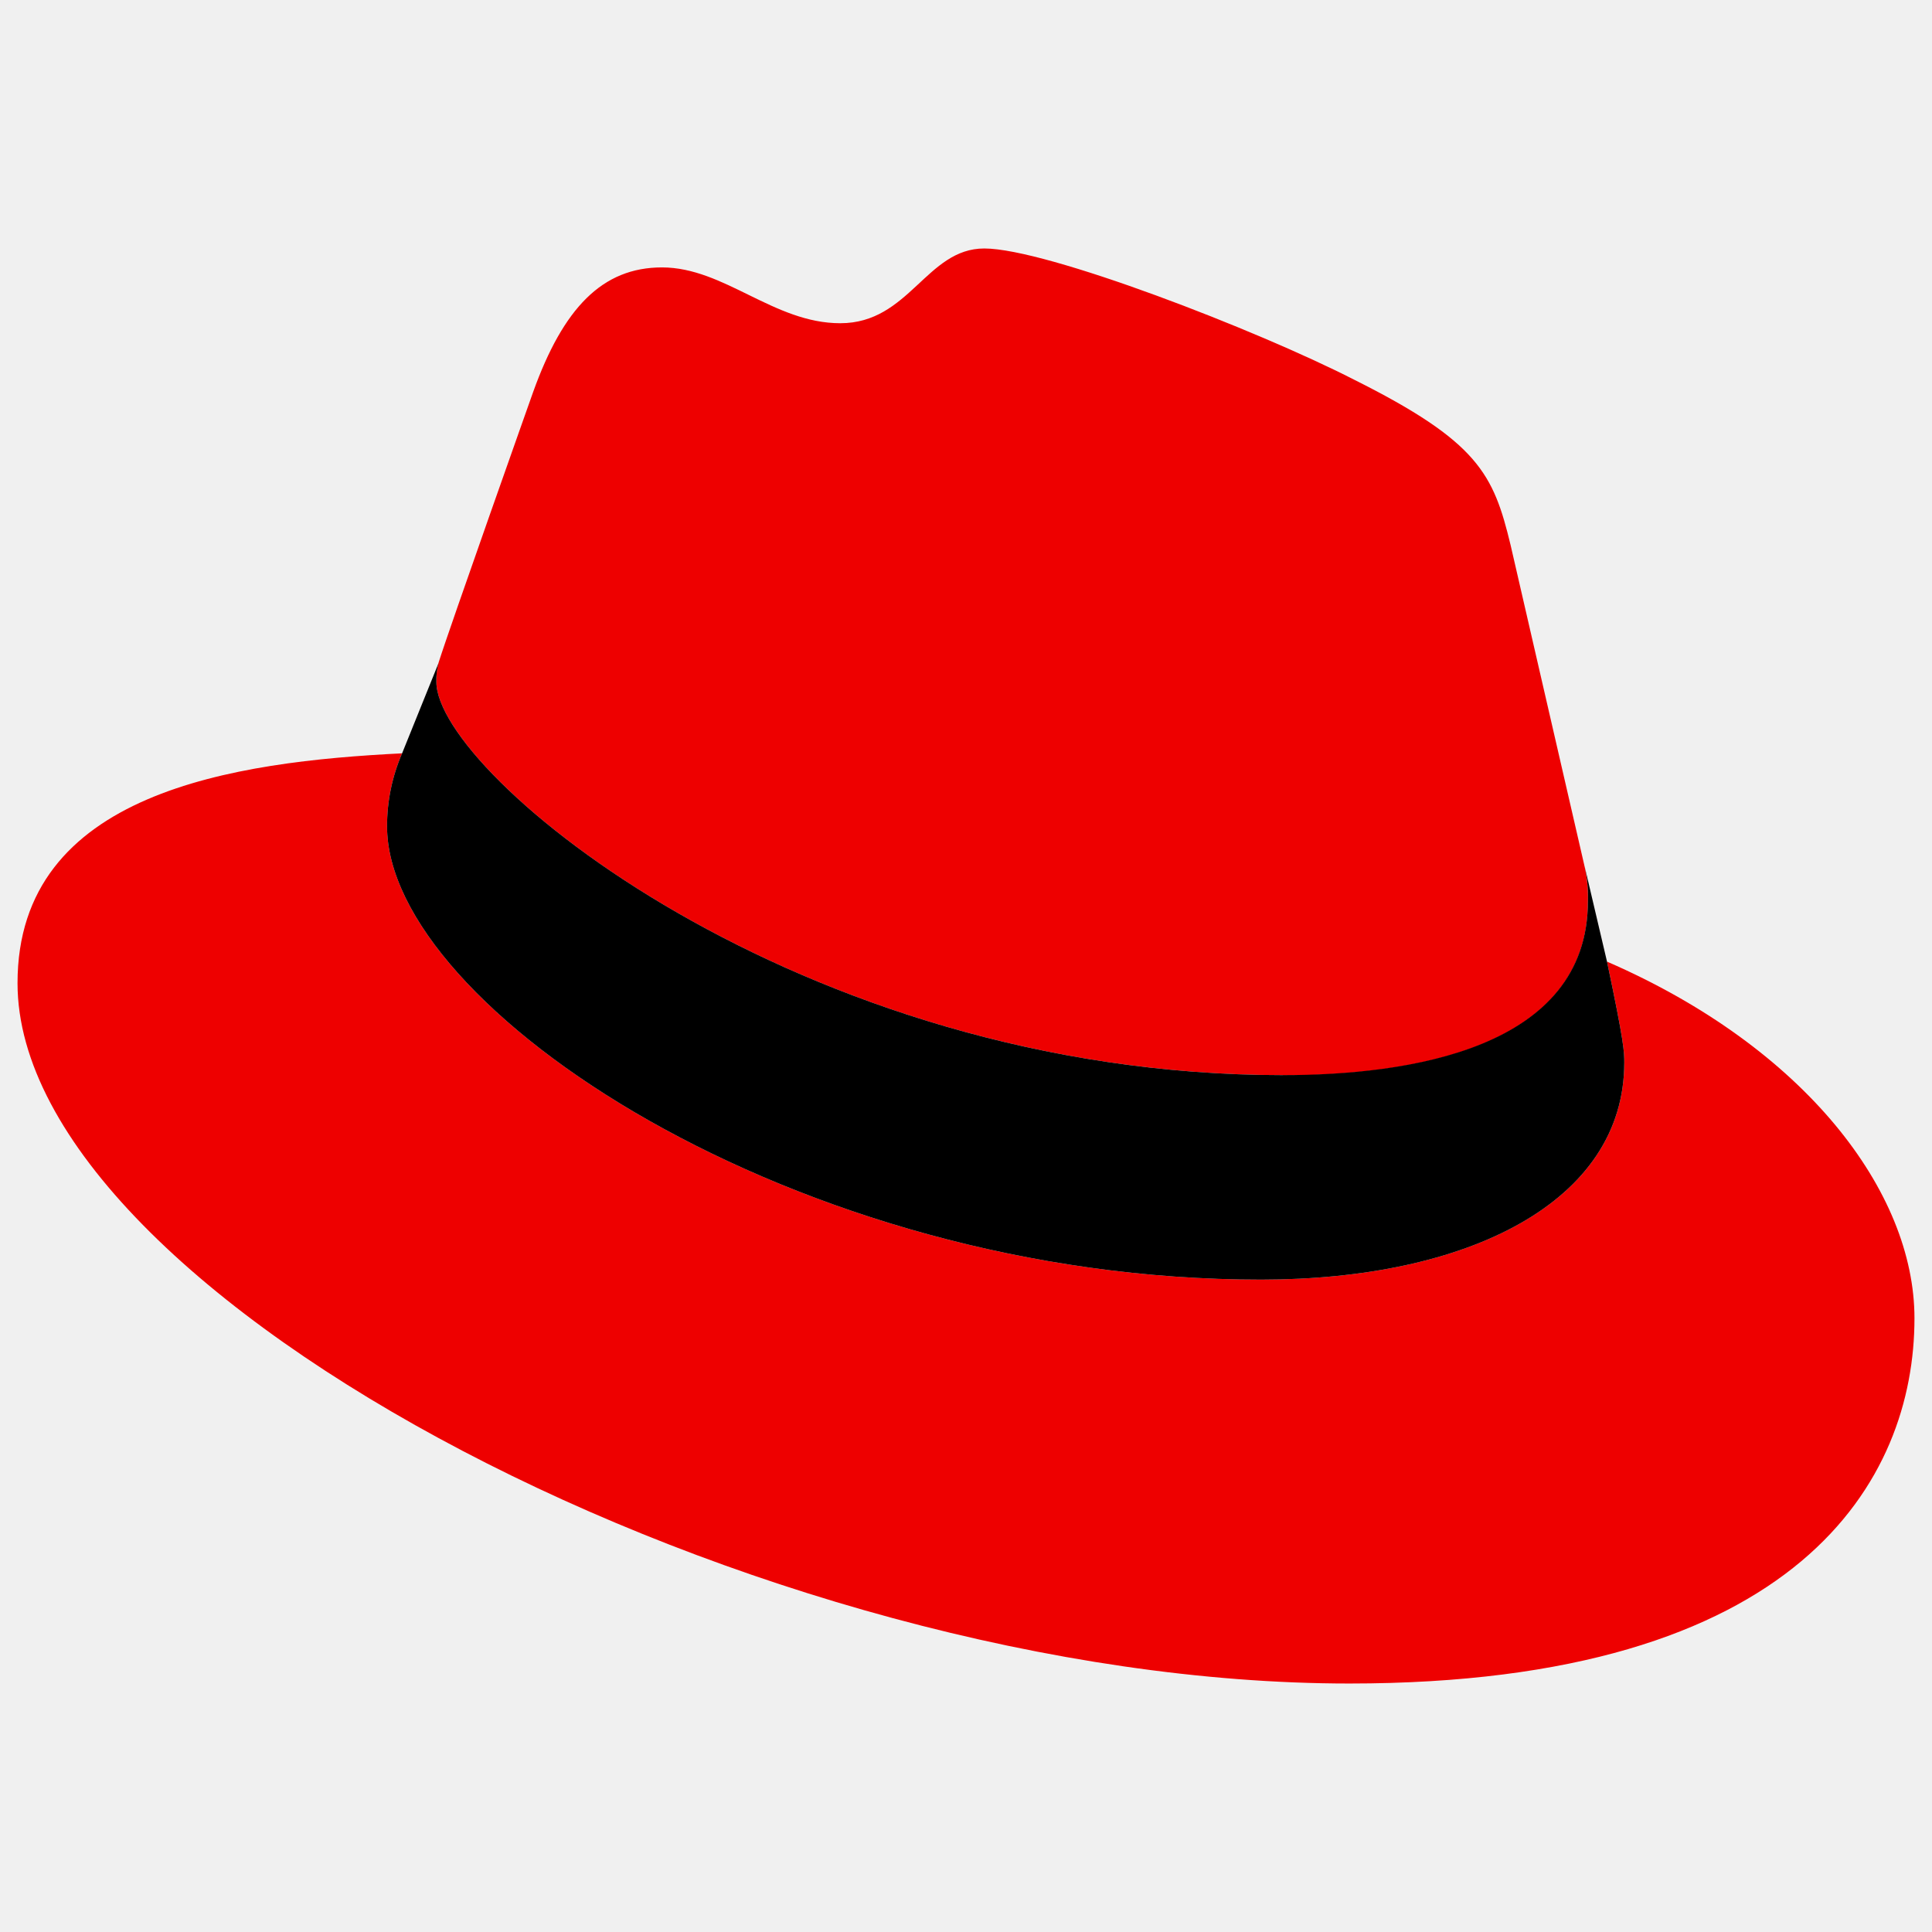
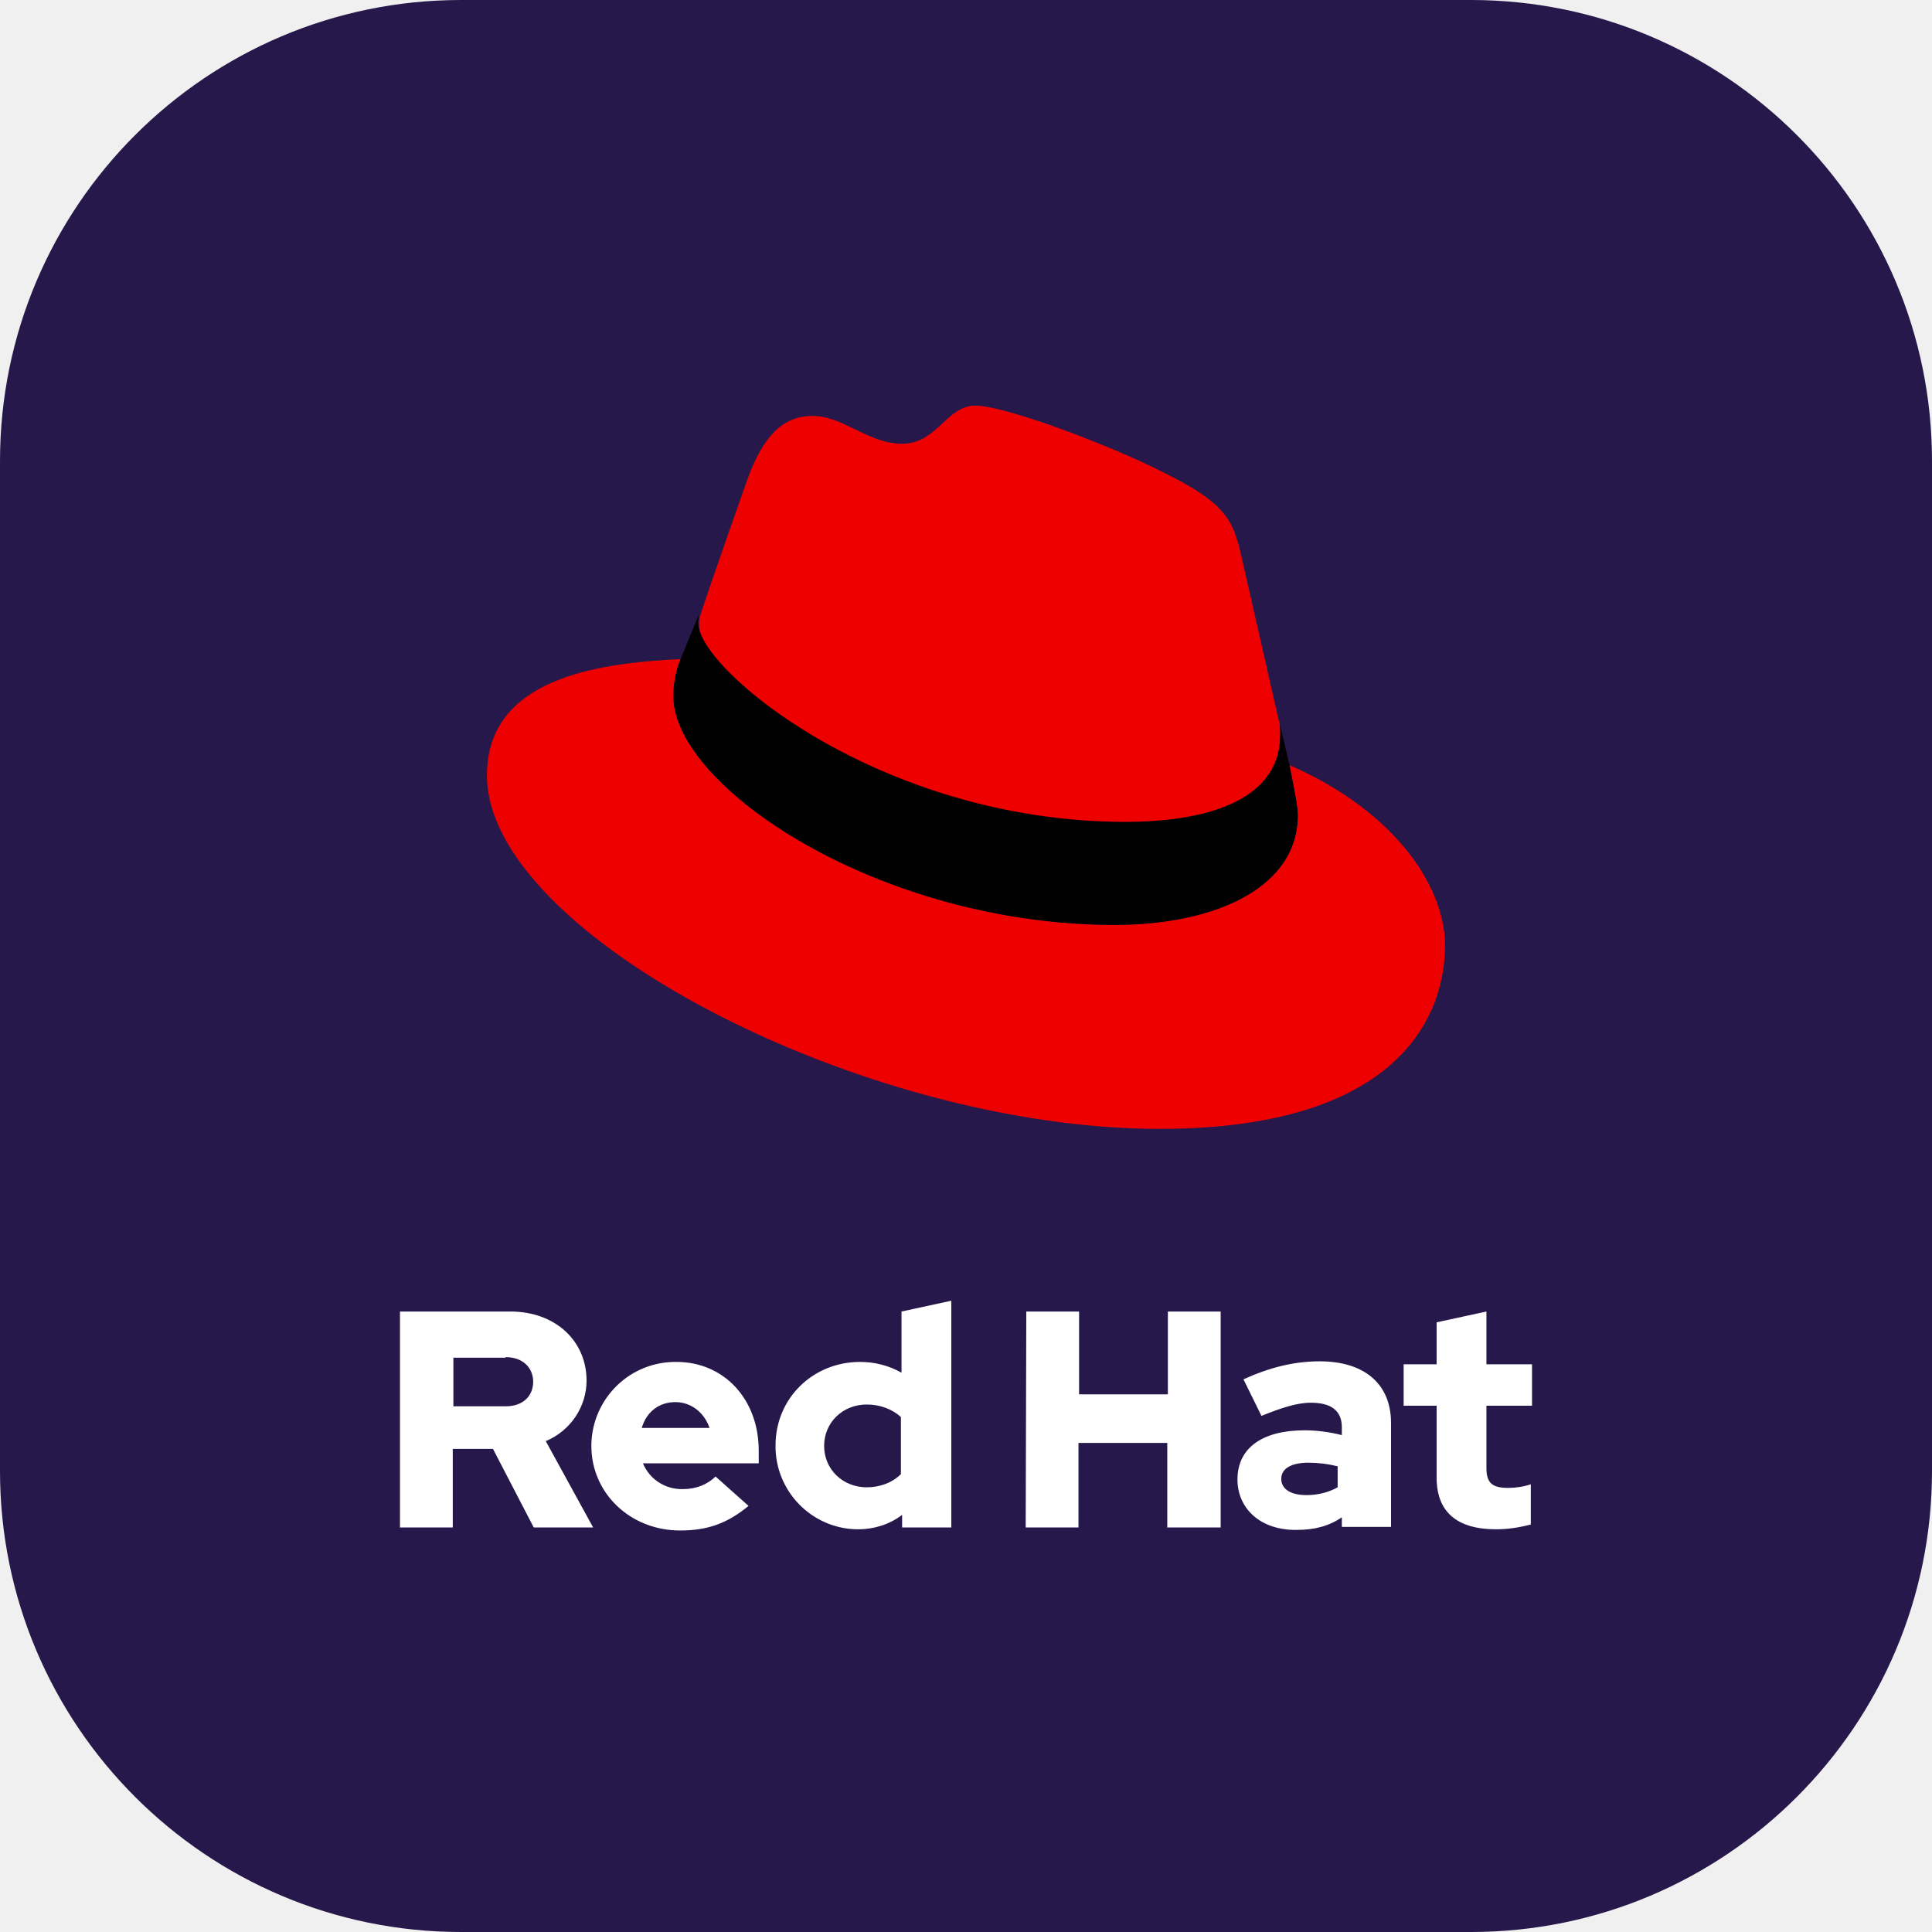
- <svg xmlns="http://www.w3.org/2000/svg" xml:space="preserve" style="fill-rule:evenodd;clip-rule:evenodd;stroke-linejoin:round;stroke-miterlimit:2" viewBox="0 0 1024 1024">
-   <path d="M170.758 111.611c16.824 0 41.166-3.47 41.166-23.482a18.8 18.8 0 0 0-.416-4.599l-10.02-43.52c-2.313-9.576-4.344-13.92-21.155-22.325C167.288 11.014 138.871 0 130.466 0c-7.827 0-10.1 10.087-19.434 10.087-8.983 0-15.654-7.532-24.059-7.532-8.07 0-13.328 5.501-17.389 16.811 0 0-11.311 31.9-12.763 36.527a8.6 8.6 0 0 0-.296 2.609c0 12.399 48.819 53.055 114.233 53.055m43.749-15.305c2.326 11.015 2.326 12.171 2.326 13.624 0 18.828-21.168 29.278-48.993 29.278-62.886.04-117.972-36.809-117.972-61.165a24.8 24.8 0 0 1 2.03-9.858C29.278 69.261 0 73.295 0 99.144c0 42.336 100.314 94.517 179.742 94.517 60.895 0 76.254-27.543 76.254-49.289 0-17.107-14.794-36.527-41.462-48.12" style="fill:#e00;fill-rule:nonzero" transform="translate(9.29 131.7)scale(3.92748)" />
-   <path d="M214.507 96.252c2.326 11.015 2.326 12.171 2.326 13.624 0 18.828-21.168 29.278-48.993 29.278-62.886.04-117.972-36.809-117.972-61.165a24.8 24.8 0 0 1 2.03-9.858l4.923-12.184a8.6 8.6 0 0 0-.296 2.555c0 12.399 48.819 53.055 114.233 53.055 16.824 0 41.166-3.47 41.166-23.482a18.8 18.8 0 0 0-.416-4.599z" style="fill-rule:nonzero" transform="translate(9.29 131.7)scale(3.92748)" />
+ <svg xmlns="http://www.w3.org/2000/svg" xml:space="preserve" style="fill-rule:evenodd;clip-rule:evenodd;stroke-linejoin:round;stroke-miterlimit:2" viewBox="0 0 512 512">
+   <path d="M581 191.18C581 123.747 526.253 69 458.82 69H191.18C123.747 69 69 123.747 69 191.18v267.64C69 526.253 123.747 581 191.18 581h267.64C526.253 581 581 526.253 581 458.82z" style="fill:#26184a" transform="translate(-69 -69)" />
+   <path d="M411 107.9c0 5.8 3.5 8.6 9.9 8.6 2 0 3.9-.3 5.8-.8V109c-1.2.4-2.5.6-3.8.6-2.6 0-3.6-.8-3.6-3.3V95.9h7.6V89h-7.6v-8.8L411 82v7h-5.5v6.9h5.5zm-25.9.2c0-1.8 1.8-2.7 4.5-2.7 1.7 0 3.3.2 4.9.6v3.5c-1.6.9-3.4 1.3-5.2 1.3-2.6 0-4.2-1-4.2-2.7m2.6 8.5c2.9 0 5.3-.6 7.5-2.1v1.6h8.2V98.8c0-6.6-4.5-10.3-11.9-10.3-4.2 0-8.3 1-12.7 3l3 6.1c3.2-1.3 5.9-2.2 8.2-2.2 3.4 0 5.2 1.3 5.2 4.1v1.3c-2-.5-4.1-.8-6.2-.8-7 0-11.2 2.9-11.2 8.2 0 4.8 3.8 8.5 9.9 8.4m-45.2-.4h8.8v-14.1h14.8v14.1h8.9v-36h-8.8V94h-14.8V80.2h-8.8zm-33.6-13.6c0-3.9 3.1-6.9 7.1-6.9 2.1 0 4.2.7 5.7 2.1v9.5c-1.5 1.5-3.6 2.2-5.7 2.2-4 0-7.1-3-7.1-6.9m13 13.6h8.2V78.4l-8.3 1.8v10.2c-2.1-1.2-4.5-1.8-6.9-1.8-7.9 0-14.1 6.1-14.1 13.9-.1 7.6 6 13.9 13.6 14h.2c2.6 0 5.2-.8 7.3-2.4zm-37.8-20.9c2.6 0 4.8 1.7 5.7 4.3h-11.3c.8-2.7 2.9-4.3 5.6-4.3m-14 7.3c0 7.9 6.5 14.1 14.8 14.1 4.6 0 7.9-1.2 11.4-4.1l-5.5-4.9c-1.3 1.3-3.2 2.1-5.4 2.1-2.9.1-5.6-1.6-6.7-4.3H298v-2.1c0-8.6-5.8-14.8-13.7-14.8-7.7-.1-14 6-14.2 13.7zm-14.3-14.8c2.9 0 4.6 1.8 4.6 4.1s-1.6 4.1-4.6 4.1h-8.7v-8.1h8.7zm-17.6 28.4h8.8v-13.1h6.7l6.8 13.1h9.9l-7.9-14.4c4.1-1.7 6.8-5.7 6.8-10.1 0-6.5-5.1-11.5-12.7-11.5h-18.4z" style="fill:#fff;fill-rule:nonzero" transform="translate(-272.694 220.064)scale(1.58982)" />
+   <path d="M190.1 103.4c6.1 0 15-1.3 15-8.5 0-.6 0-1.1-.2-1.7l-3.6-15.8c-.8-3.5-1.6-5.1-7.7-8.1-4.7-2.4-15.1-6.4-18.1-6.4-2.8 0-3.7 3.7-7.1 3.7-3.3 0-5.7-2.7-8.7-2.7-2.9 0-4.8 2-6.3 6.1 0 0-4.1 11.6-4.6 13.3-.1.3-.1.6-.1.9-.1 4.4 17.6 19.1 41.4 19.2m15.9-5.6c.8 4 .8 4.4.8 4.9 0 6.8-7.7 10.6-17.8 10.6-22.8 0-42.8-13.4-42.8-22.2 0-1.2.2-2.4.7-3.6-8.2.4-18.8 1.9-18.8 11.3 0 15.4 36.4 34.3 65.3 34.3 22.1 0 27.7-10 27.7-17.9-.1-6.1-5.4-13.2-15.1-17.4" style="fill:#e00;fill-rule:nonzero" transform="translate(-220.705 -64.237)scale(2.73027)" />
+   <path d="M206 97.8c.8 4 .8 4.4.8 4.9 0 6.8-7.7 10.6-17.8 10.6-22.8 0-42.8-13.4-42.8-22.2 0-1.2.2-2.4.7-3.6l1.8-4.4c-.1.3-.1.6-.1.9 0 4.5 17.7 19.3 41.5 19.3 6.1 0 15-1.3 15-8.5 0-.6 0-1.1-.2-1.7z" style="fill-rule:nonzero" transform="translate(-220.705 -64.237)scale(2.73027)" />
</svg>
